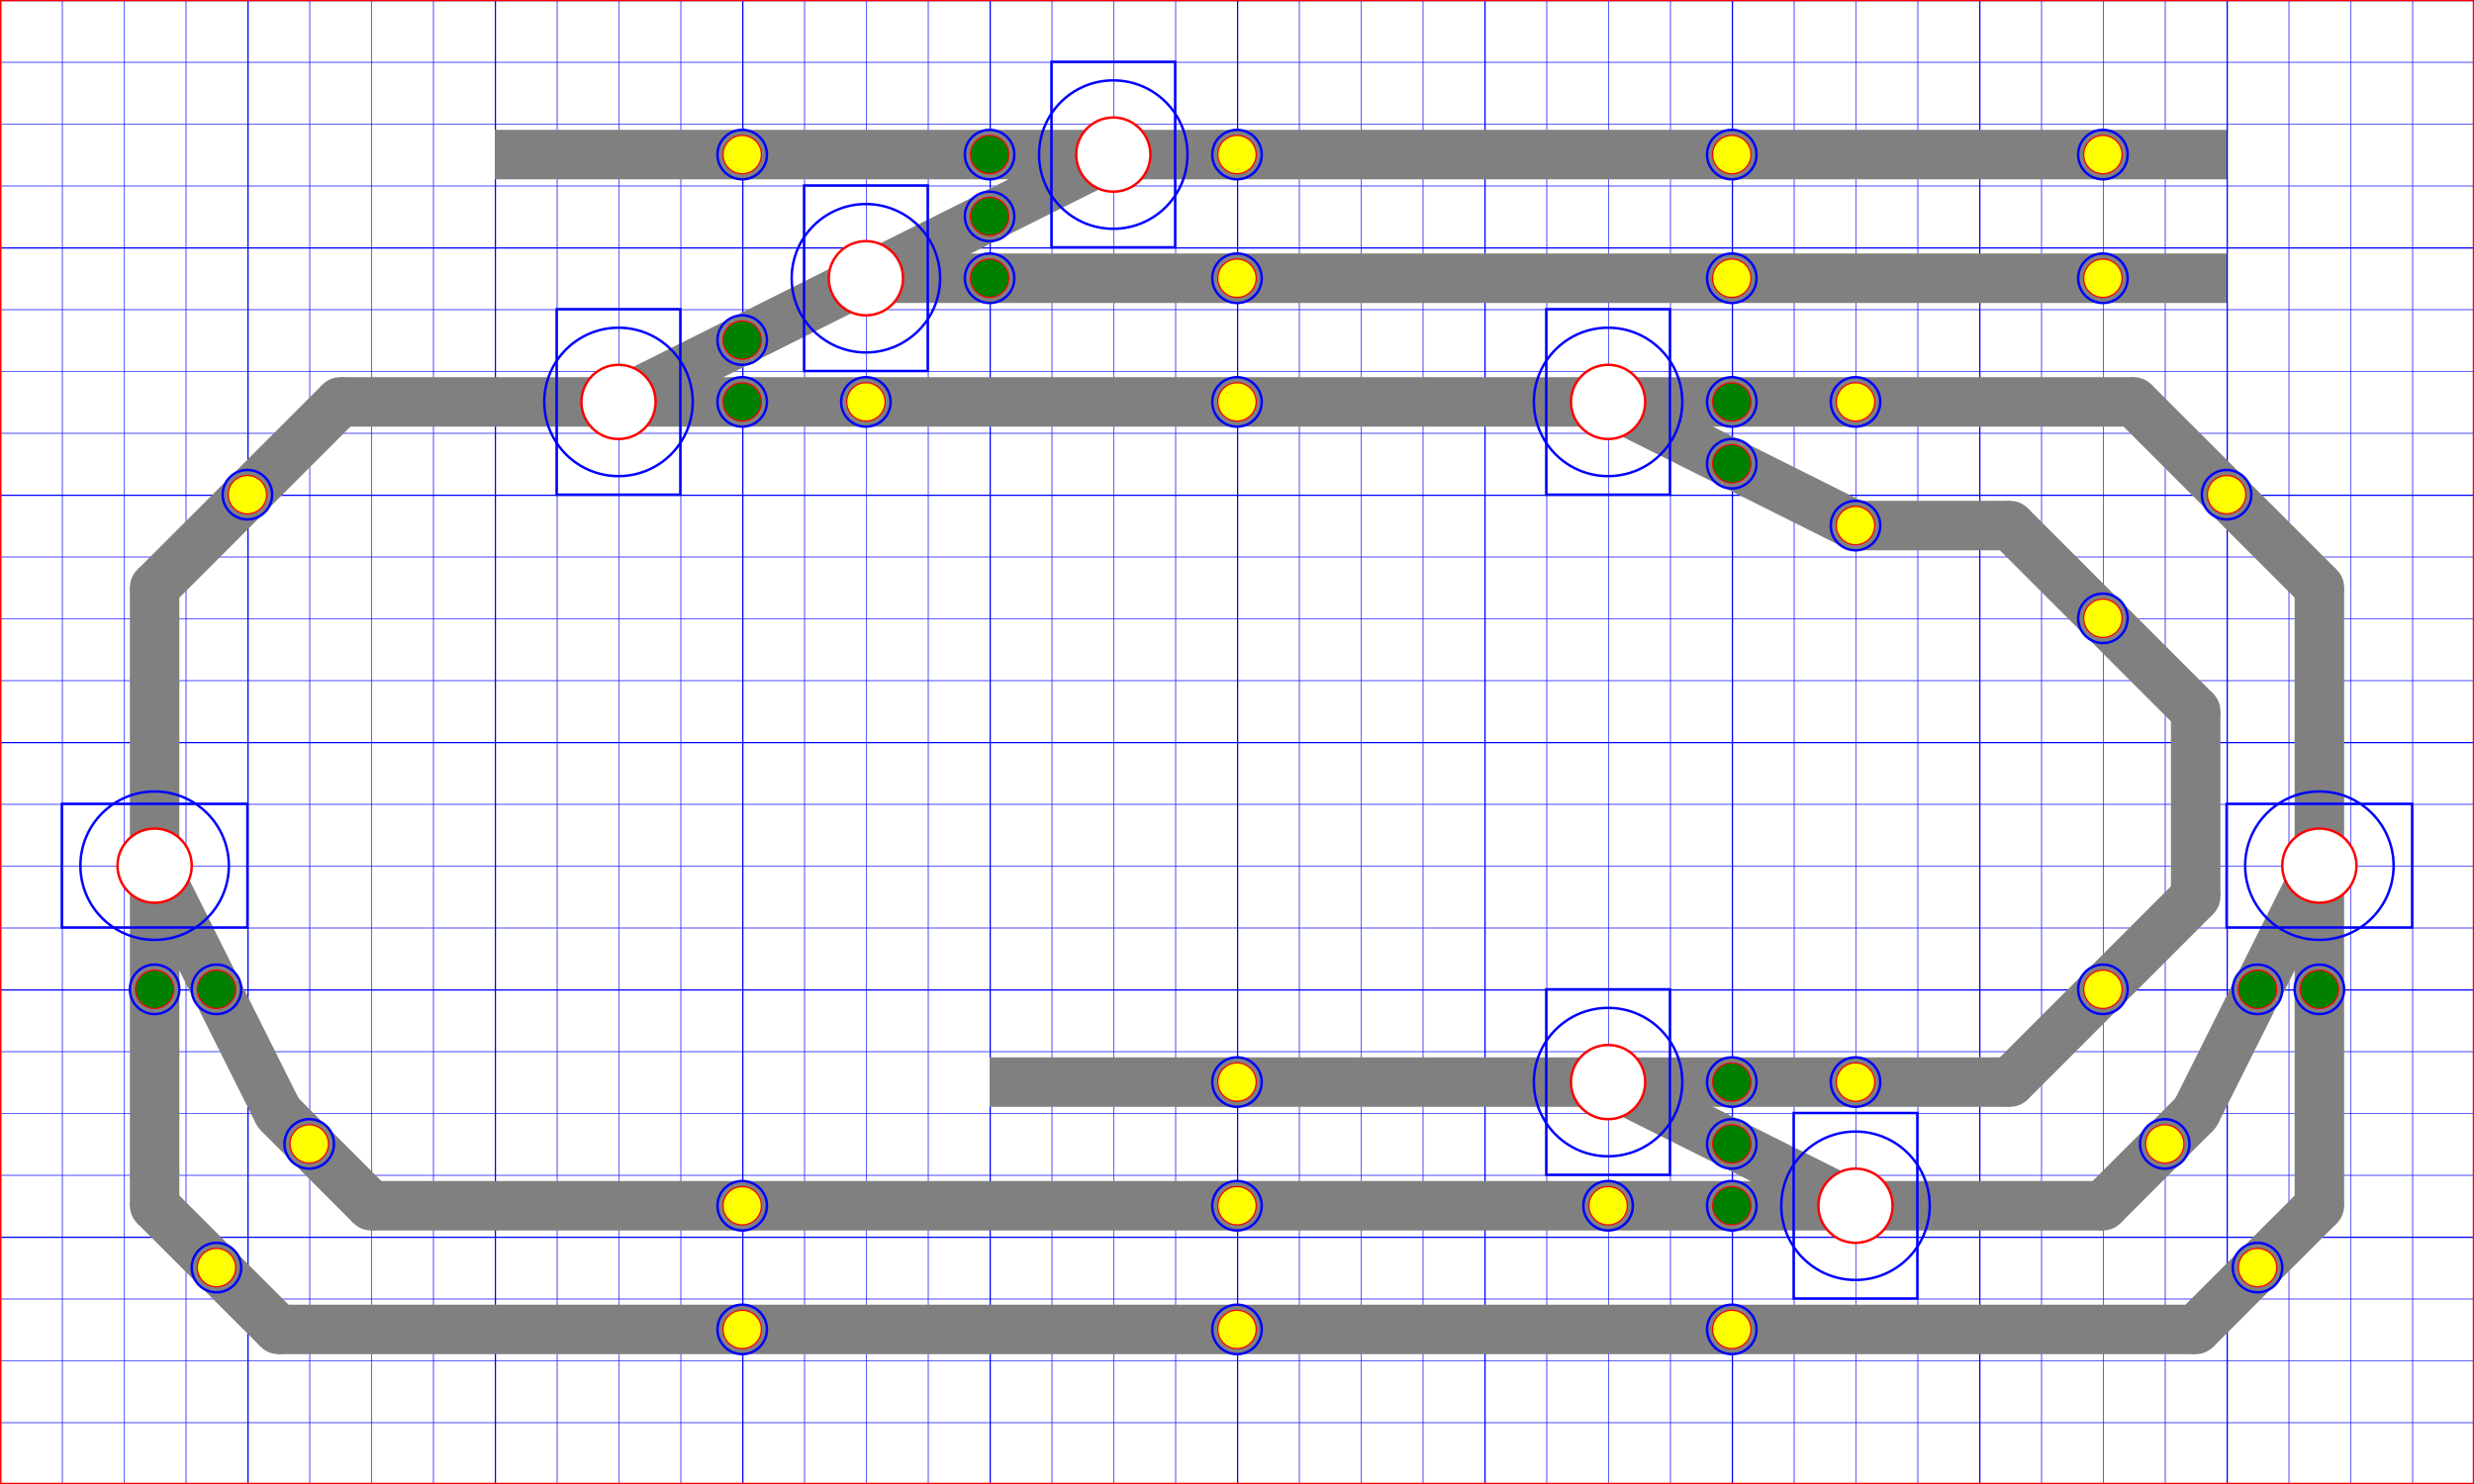
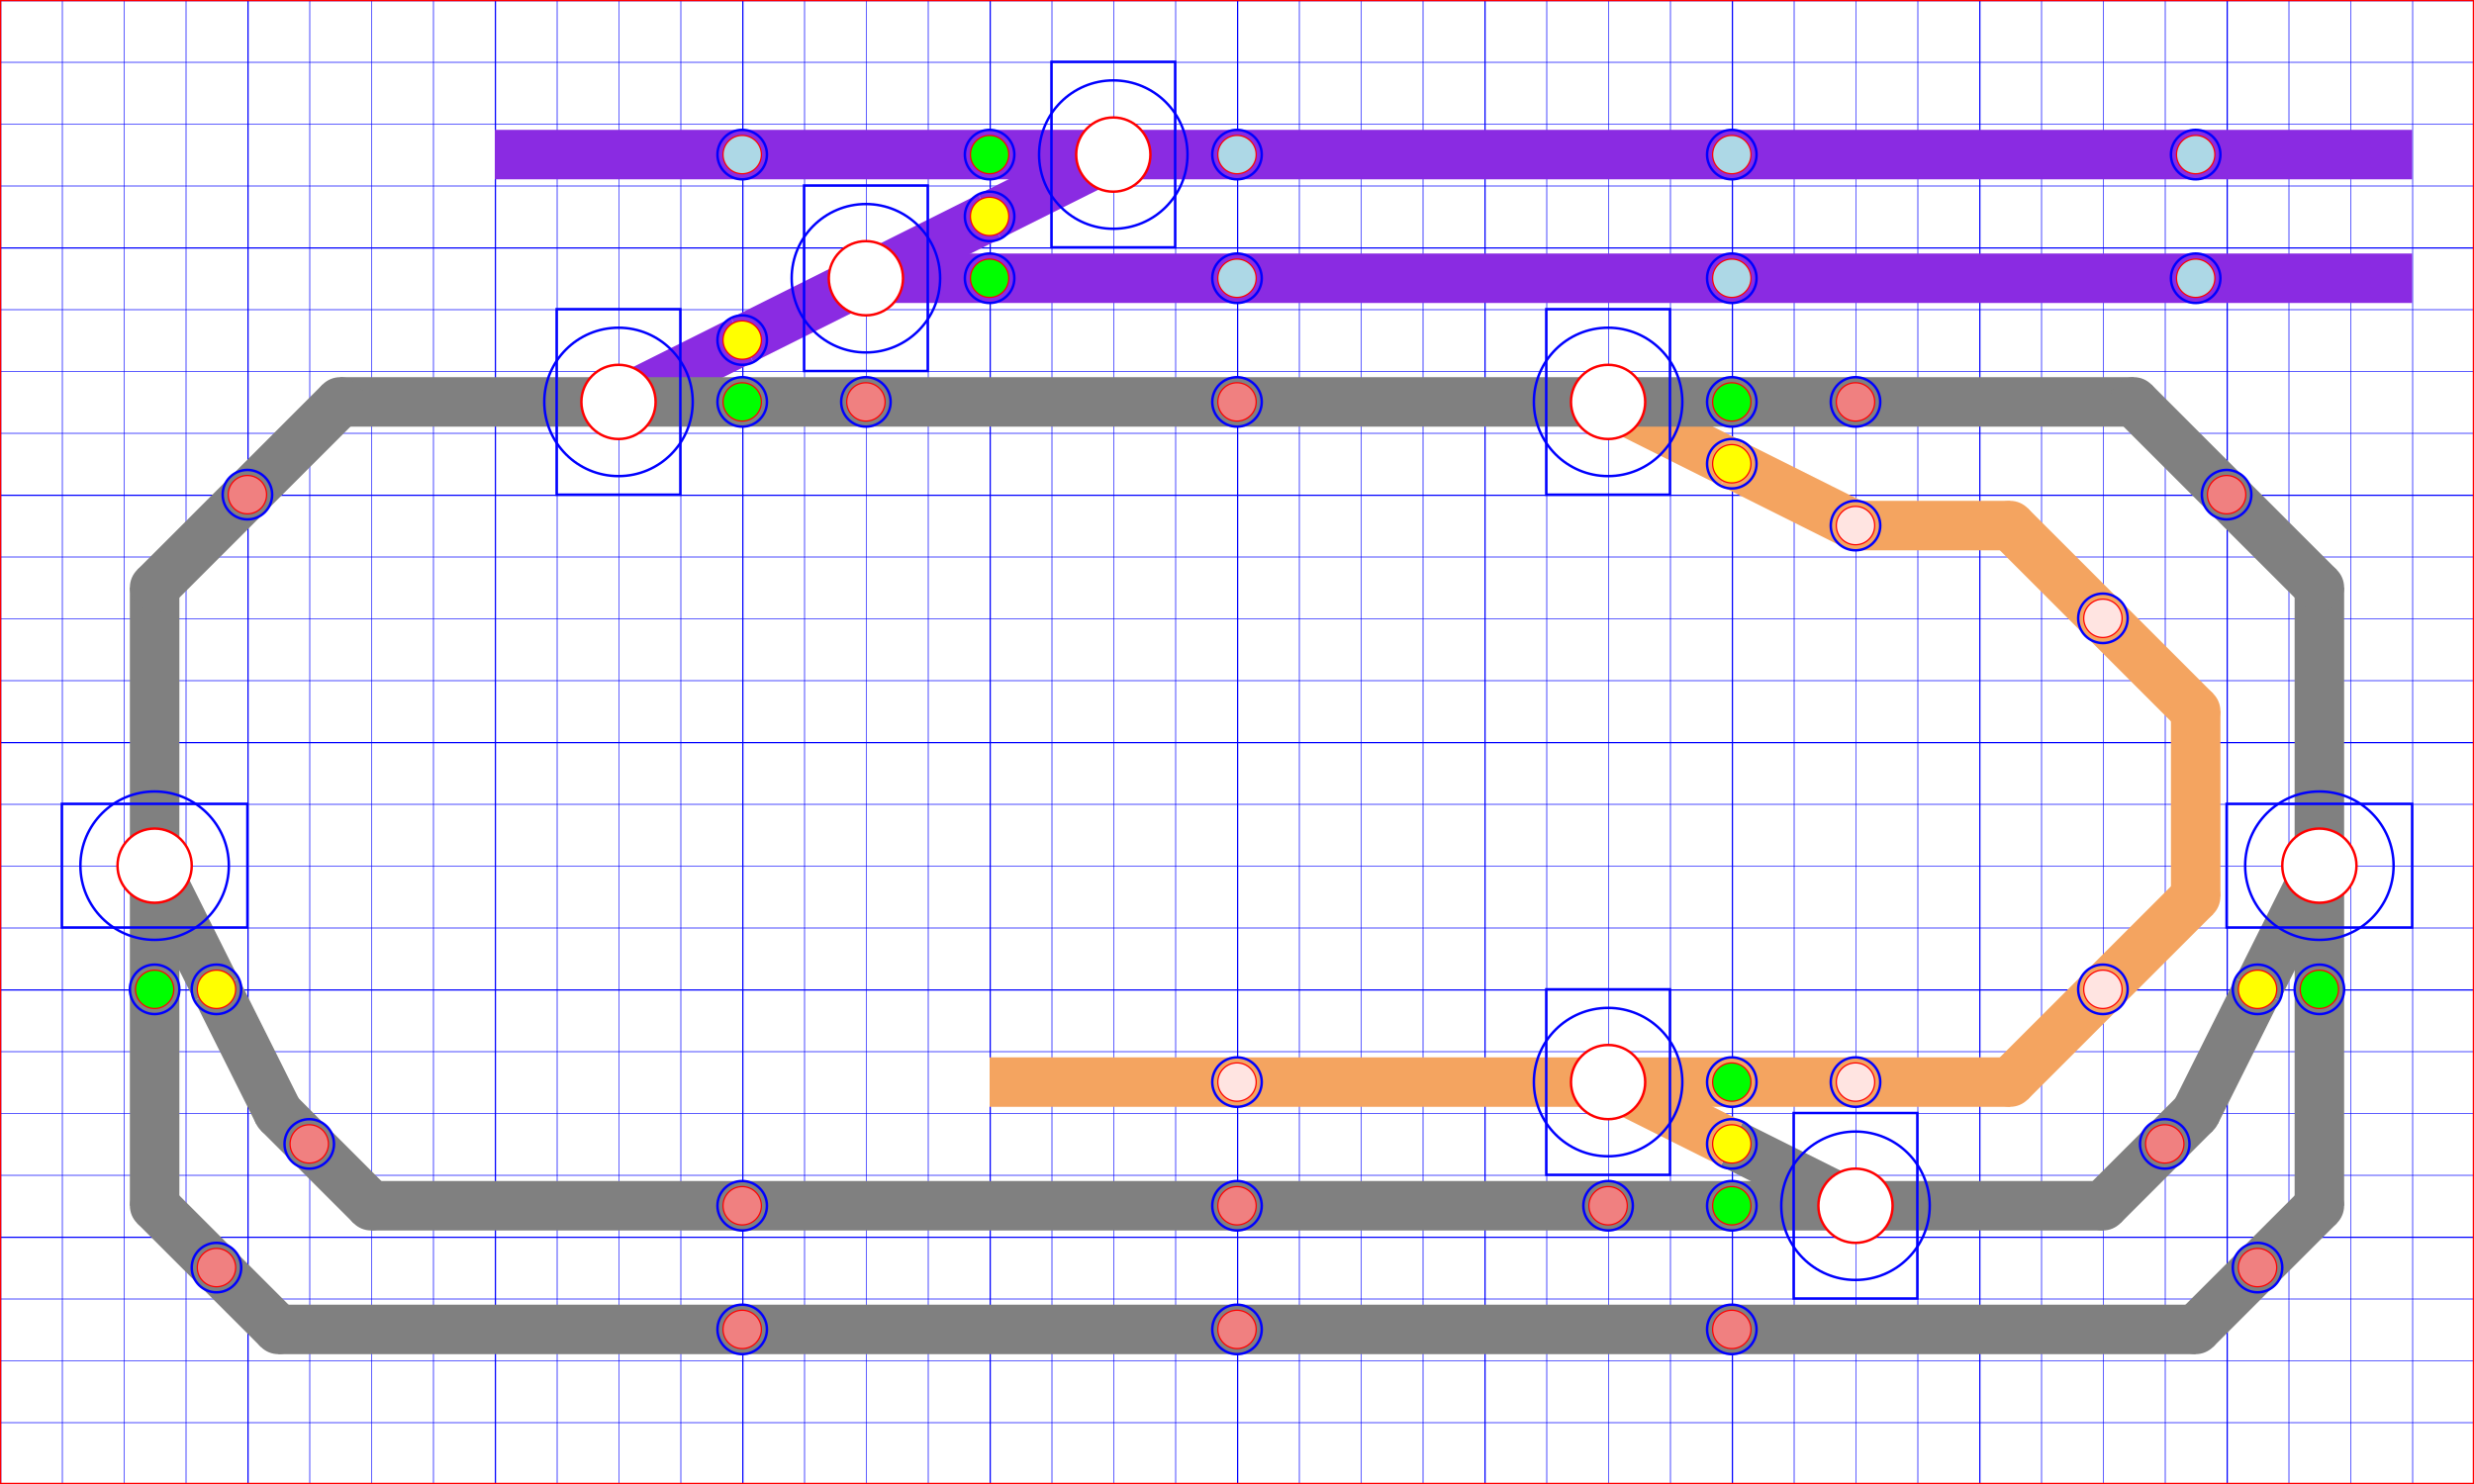
<svg xmlns="http://www.w3.org/2000/svg" baseProfile="full" height="12.0cm" version="1.1" viewBox="0,0,200,120" width="20.0cm">
  <defs>
    <pattern height="5" id="id1" patternUnits="userSpaceOnUse" width="5">
      <path d="M 5 0 L 0 0 0 5" fill="none" stroke="rgb(0%,0%,100%)" stroke-width="0.1" />
    </pattern>
    <pattern height="20" id="id2" patternUnits="userSpaceOnUse" width="20">
      <rect fill="url(#id1) none" height="20" width="20" x="0" y="0" />
      <path d="M 20 0 L 0 0 0 20" fill="none" stroke="rgb(0%,0%,100%)" stroke-width="0.2" />
    </pattern>
  </defs>
  <g>
    <rect fill="white" height="120" width="200" x="0" y="0" />
    <rect fill="url(#id2) none" height="120" width="200" x="0" y="0" />
  </g>
  <g>
-     <polyline fill="gray" points="80,10.5 40,10.5 40,14.5 80,14.5 80,10.5" stroke="none" />
-     <polyline fill="gray" points="180,10.5 100,10.5 100,14.5 180,14.5 180,10.5" stroke="none" />
-     <polyline fill="gray" points="180,20.5 80,20.5 80,24.5 180,24.5 180,20.5" stroke="none" />
+     <polyline fill="blueviolet" points="80,10.5 40,10.5 40,14.5 80,14.5 80,10.5" stroke="none" />
+     <polyline fill="blueviolet" points="195,10.5 100,10.5 100,14.5 195,14.5 195,10.5" stroke="none" />
+     <polyline fill="blueviolet" points="195,20.5 80,20.5 80,24.5 195,24.5 195,20.5" stroke="none" />
    <polyline fill="gray" points="120,30.5 60,30.5 60,34.5 120,34.5 120,30.5" stroke="none" />
+     <polyline fill="blueviolet" points="59.106,25.711 49.106,30.711 50.894,34.289 60.894,29.289 59.106,25.711" stroke="none" />
    <polyline fill="gray" points="60,30.5 40,30.5 40,34.5 60,34.5 60,30.5" stroke="none" />
-     <polyline fill="gray" points="59.106,25.711 49.106,30.711 50.894,34.289 60.894,29.289 59.106,25.711" stroke="none" />
    <circle cx="50" cy="32.5" fill="white" r="3.0" />
-     <polyline fill="gray" points="79.106,15.711 59.106,25.711 60.894,29.289 80.894,19.289 79.106,15.711" stroke="none" />
-     <polyline fill="gray" points="80,20.5 70,20.5 70,24.5 80,24.5 80,20.5" stroke="none" />
+     <polyline fill="blueviolet" points="80,20.5 70,20.5 70,24.5 80,24.5 80,20.5" stroke="none" />
+     <polyline fill="blueviolet" points="79.106,15.711 59.106,25.711 60.894,29.289 80.894,19.289 79.106,15.711" stroke="none" />
    <circle cx="70" cy="22.5" fill="white" r="3.0" />
-     <polyline fill="gray" points="80,10.5 100,10.5 100,14.5 80,14.5 80,10.5" stroke="none" />
-     <polyline fill="gray" points="80.894,19.289 90.894,14.289 89.106,10.711 79.106,15.711 80.894,19.289" stroke="none" />
+     <polyline fill="blueviolet" points="80.894,19.289 90.894,14.289 89.106,10.711 79.106,15.711 80.894,19.289" stroke="none" />
+     <polyline fill="blueviolet" points="80,10.5 100,10.5 100,14.5 80,14.5 80,10.5" stroke="none" />
    <circle cx="90" cy="12.5" fill="white" r="3.0" />
+     <polyline fill="sandybrown" points="140.894,35.711 130.894,30.711 129.106,34.289 139.106,39.289 140.894,35.711" stroke="none" />
    <polyline fill="gray" points="140,30.5 120,30.5 120,34.5 140,34.5 140,30.5" stroke="none" />
-     <polyline fill="gray" points="140.894,35.711 130.894,30.711 129.106,34.289 139.106,39.289 140.894,35.711" stroke="none" />
    <circle cx="130" cy="32.5" fill="white" r="3.0" />
-     <circle cx="150" cy="42.5" fill="gray" r="2.0" />
-     <polyline fill="gray" points="160,40.5 150,40.5 150,44.5 160,44.5 160,40.5" stroke="none" />
-     <polyline fill="gray" points="150.894,40.711 140.894,35.711 139.106,39.289 149.106,44.289 150.894,40.711" stroke="none" />
+     <circle cx="150" cy="42.5" fill="sandybrown" r="2.0" />
+     <polyline fill="sandybrown" points="160,40.5 150,40.5 150,44.5 160,44.5 160,40.5" stroke="none" />
+     <polyline fill="sandybrown" points="150.894,40.711 140.894,35.711 139.106,39.289 149.106,44.289 150.894,40.711" stroke="none" />
    <polyline fill="gray" points="160,30.5 140,30.5 140,34.5 160,34.5 160,30.5" stroke="none" />
    <polyline fill="gray" points="160,105.5 40,105.5 40,109.5 160,109.5 160,105.5" stroke="none" />
    <polyline fill="gray" points="140,95.5 40,95.5 40,99.5 140,99.5 140,95.5" stroke="none" />
-     <polyline fill="gray" points="160,85.5 140,85.5 140,89.5 160,89.5 160,85.5" stroke="none" />
-     <polyline fill="gray" points="120,85.5 80,85.5 80,89.5 120,89.5 120,85.5" stroke="none" />
+     <polyline fill="sandybrown" points="160,85.5 140,85.5 140,89.5 160,89.5 160,85.5" stroke="none" />
+     <polyline fill="sandybrown" points="120,85.5 80,85.5 80,89.5 120,89.5 120,85.5" stroke="none" />
+     <polyline fill="gray" points="139.106,94.289 149.106,99.289 150.894,95.711 140.894,90.711 139.106,94.289" stroke="none" />
    <polyline fill="gray" points="140,95.5 160,95.5 160,99.5 140,99.5 140,95.5" stroke="none" />
-     <polyline fill="gray" points="139.106,94.289 149.106,99.289 150.894,95.711 140.894,90.711 139.106,94.289" stroke="none" />
    <circle cx="150" cy="97.5" fill="white" r="3.0" />
-     <polyline fill="gray" points="140,85.5 120,85.5 120,89.5 140,89.5 140,85.5" stroke="none" />
-     <polyline fill="gray" points="140.894,90.711 130.894,85.711 129.106,89.289 139.106,94.289 140.894,90.711" stroke="none" />
+     <polyline fill="sandybrown" points="140.894,90.711 130.894,85.711 129.106,89.289 139.106,94.289 140.894,90.711" stroke="none" />
+     <polyline fill="sandybrown" points="140,85.5 120,85.5 120,89.5 140,89.5 140,85.5" stroke="none" />
    <circle cx="130" cy="87.5" fill="white" r="3.0" />
+     <polyline fill="gray" points="19.289,79.106 14.289,69.106 10.711,70.894 15.711,80.894 19.289,79.106" stroke="none" />
    <polyline fill="gray" points="10.5,80 10.5,60 14.5,60 14.5,80 10.5,80" stroke="none" />
-     <polyline fill="gray" points="19.289,79.106 14.289,69.106 10.711,70.894 15.711,80.894 19.289,79.106" stroke="none" />
    <circle cx="12.5" cy="70" fill="white" r="3.0" />
    <circle cx="22.5" cy="107.5" fill="gray" r="2.0" stroke="none" />
    <circle cx="30" cy="97.5" fill="gray" r="2.0" stroke="none" />
    <circle cx="12.5" cy="97.5" fill="gray" r="2.0" stroke="none" />
    <circle cx="22.5" cy="90" fill="gray" r="2.0" stroke="none" />
    <polyline fill="gray" points="24.289,89.106 19.289,79.106 15.711,80.894 20.711,90.894 24.289,89.106" stroke="none" />
    <polyline fill="gray" points="31.414,96.086 23.914,88.586 21.086,91.414 28.586,98.914 31.414,96.086" stroke="none" />
    <polyline fill="gray" points="40,95.5 30,95.5 30,99.5 40,99.5 40,95.5" stroke="none" />
    <polyline fill="gray" points="10.5,97.5 10.5,80 14.5,80 14.5,97.5 10.5,97.5" stroke="none" />
    <polyline fill="gray" points="23.914,106.086 13.914,96.086 11.086,98.914 21.086,108.914 23.914,106.086" stroke="none" />
    <polyline fill="gray" points="40,105.5 22.5,105.5 22.5,109.5 40,109.5 40,105.5" stroke="none" />
+     <polyline fill="gray" points="184.289,80.894 189.289,70.894 185.711,69.106 180.711,79.106 184.289,80.894" stroke="none" />
    <polyline fill="gray" points="185.5,80 185.5,60 189.5,60 189.5,80 185.5,80" stroke="none" />
-     <polyline fill="gray" points="184.289,80.894 189.289,70.894 185.711,69.106 180.711,79.106 184.289,80.894" stroke="none" />
    <circle cx="187.5" cy="70" fill="white" r="3.0" />
    <circle cx="177.5" cy="107.5" fill="gray" r="2.0" stroke="none" />
    <circle cx="170" cy="97.5" fill="gray" r="2.0" stroke="none" />
    <circle cx="187.5" cy="97.5" fill="gray" r="2.0" stroke="none" />
    <circle cx="177.5" cy="90" fill="gray" r="2.0" stroke="none" />
    <polyline fill="gray" points="179.289,90.894 184.289,80.894 180.711,79.106 175.711,89.106 179.289,90.894" stroke="none" />
    <polyline fill="gray" points="171.414,98.914 178.914,91.414 176.086,88.586 168.586,96.086 171.414,98.914" stroke="none" />
    <polyline fill="gray" points="160,95.5 170,95.5 170,99.5 160,99.5 160,95.5" stroke="none" />
    <polyline fill="gray" points="185.5,97.5 185.5,80 189.5,80 189.5,97.5 185.5,97.5" stroke="none" />
    <polyline fill="gray" points="178.914,108.914 188.914,98.914 186.086,96.086 176.086,106.086 178.914,108.914" stroke="none" />
    <polyline fill="gray" points="160,105.5 177.5,105.5 177.5,109.5 160,109.5 160,105.5" stroke="none" />
    <polyline fill="gray" points="10.5,47.5 10.5,60 14.5,60 14.5,47.5 10.5,47.5" stroke="none" />
    <polyline fill="gray" points="26.086,31.086 11.086,46.086 13.914,48.914 28.914,33.914 26.086,31.086" stroke="none" />
    <polyline fill="gray" points="40,30.5 27.5,30.5 27.5,34.5 40,34.5 40,30.5" stroke="none" />
    <circle cx="12.5" cy="47.5" fill="gray" r="2.0" stroke="none" />
    <circle cx="27.5" cy="32.5" fill="gray" r="2.0" stroke="none" />
    <polyline fill="gray" points="185.5,47.5 185.5,60 189.5,60 189.5,47.5 185.5,47.5" stroke="none" />
    <polyline fill="gray" points="171.086,33.914 186.086,48.914 188.914,46.086 173.914,31.086 171.086,33.914" stroke="none" />
    <polyline fill="gray" points="160,30.5 172.5,30.5 172.5,34.5 160,34.5 160,30.5" stroke="none" />
    <circle cx="187.5" cy="47.5" fill="gray" r="2.0" stroke="none" />
    <circle cx="172.5" cy="32.5" fill="gray" r="2.0" stroke="none" />
-     <polyline fill="gray" points="175.5,57.5 175.5,60 179.5,60 179.5,57.5 175.5,57.5" stroke="none" />
-     <polyline fill="gray" points="161.086,43.914 176.086,58.914 178.914,56.086 163.914,41.086 161.086,43.914" stroke="none" />
-     <polyline fill="gray" points="160,40.5 162.5,40.5 162.5,44.5 160,44.5 160,40.5" stroke="none" />
-     <circle cx="177.5" cy="57.5" fill="gray" r="2.0" stroke="none" />
-     <circle cx="162.5" cy="42.5" fill="gray" r="2.0" stroke="none" />
-     <polyline fill="gray" points="175.5,72.5 175.5,70 179.5,70 179.5,72.5 175.5,72.5" stroke="none" />
-     <polyline fill="gray" points="163.914,88.914 178.914,73.914 176.086,71.086 161.086,86.086 163.914,88.914" stroke="none" />
-     <polyline fill="gray" points="160,85.5 162.5,85.5 162.5,89.5 160,89.5 160,85.5" stroke="none" />
-     <circle cx="177.5" cy="72.5" fill="gray" r="2.0" stroke="none" />
-     <circle cx="162.5" cy="87.5" fill="gray" r="2.0" stroke="none" />
-     <polyline fill="gray" points="175.5,70 175.5,60 179.5,60 179.5,70 175.5,70" stroke="none" />
+     <polyline fill="sandybrown" points="175.5,57.5 175.5,60 179.5,60 179.5,57.5 175.5,57.5" stroke="none" />
+     <polyline fill="sandybrown" points="161.086,43.914 176.086,58.914 178.914,56.086 163.914,41.086 161.086,43.914" stroke="none" />
+     <polyline fill="sandybrown" points="160,40.5 162.5,40.5 162.5,44.5 160,44.5 160,40.5" stroke="none" />
+     <circle cx="177.5" cy="57.5" fill="sandybrown" r="2.0" stroke="none" />
+     <circle cx="162.5" cy="42.5" fill="sandybrown" r="2.0" stroke="none" />
+     <polyline fill="sandybrown" points="175.5,72.5 175.5,70 179.5,70 179.5,72.5 175.5,72.5" stroke="none" />
+     <polyline fill="sandybrown" points="163.914,88.914 178.914,73.914 176.086,71.086 161.086,86.086 163.914,88.914" stroke="none" />
+     <polyline fill="sandybrown" points="160,85.5 162.5,85.5 162.5,89.5 160,89.5 160,85.5" stroke="none" />
+     <circle cx="177.5" cy="72.5" fill="sandybrown" r="2.0" stroke="none" />
+     <circle cx="162.5" cy="87.5" fill="sandybrown" r="2.0" stroke="none" />
+     <polyline fill="sandybrown" points="175.5,70 175.5,60 179.5,60 179.5,70 175.5,70" stroke="none" />
  </g>
  <g>
    <circle cx="50" cy="32.5" fill="none" r="3.0" stroke="red" stroke-width="0.2" />
    <circle cx="50" cy="32.5" fill="none" r="6.0" stroke="blue" stroke-width="0.2" />
    <rect fill="none" height="15" stroke="blue" stroke-width="0.2" width="10" x="45" y="25.0" />
    <circle cx="60" cy="32.5" fill="none" r="1.5" stroke="red" stroke-width="0.2" />
    <circle cx="60" cy="32.5" fill="none" r="2.0" stroke="blue" stroke-width="0.2" />
    <circle cx="60" cy="27.5" fill="none" r="1.5" stroke="red" stroke-width="0.2" />
    <circle cx="60" cy="27.5" fill="none" r="2.0" stroke="blue" stroke-width="0.2" />
    <circle cx="70" cy="22.5" fill="none" r="3.0" stroke="red" stroke-width="0.2" />
    <circle cx="70" cy="22.5" fill="none" r="6.0" stroke="blue" stroke-width="0.2" />
    <rect fill="none" height="15" stroke="blue" stroke-width="0.2" width="10" x="65" y="15.0" />
    <circle cx="80" cy="17.5" fill="none" r="1.5" stroke="red" stroke-width="0.2" />
    <circle cx="80" cy="17.5" fill="none" r="2.0" stroke="blue" stroke-width="0.2" />
    <circle cx="80" cy="22.5" fill="none" r="1.5" stroke="red" stroke-width="0.2" />
    <circle cx="80" cy="22.5" fill="none" r="2.0" stroke="blue" stroke-width="0.2" />
    <circle cx="90" cy="12.5" fill="none" r="3.0" stroke="red" stroke-width="0.2" />
    <circle cx="90" cy="12.5" fill="none" r="6.0" stroke="blue" stroke-width="0.2" />
    <rect fill="none" height="15" stroke="blue" stroke-width="0.2" width="10" x="85" y="5.0" />
    <circle cx="80" cy="12.5" fill="none" r="1.5" stroke="red" stroke-width="0.2" />
    <circle cx="80" cy="12.5" fill="none" r="2.0" stroke="blue" stroke-width="0.2" />
    <circle cx="130" cy="32.5" fill="none" r="3.0" stroke="red" stroke-width="0.2" />
    <circle cx="130" cy="32.5" fill="none" r="6.0" stroke="blue" stroke-width="0.2" />
    <rect fill="none" height="15" stroke="blue" stroke-width="0.2" width="10" x="125" y="25.0" />
    <circle cx="140" cy="32.5" fill="none" r="1.5" stroke="red" stroke-width="0.2" />
    <circle cx="140" cy="32.5" fill="none" r="2.0" stroke="blue" stroke-width="0.2" />
    <circle cx="140" cy="37.5" fill="none" r="1.5" stroke="red" stroke-width="0.2" />
    <circle cx="140" cy="37.5" fill="none" r="2.0" stroke="blue" stroke-width="0.2" />
    <circle cx="150" cy="97.5" fill="none" r="3.0" stroke="red" stroke-width="0.2" />
    <circle cx="150" cy="97.5" fill="none" r="6.0" stroke="blue" stroke-width="0.2" />
    <rect fill="none" height="15" stroke="blue" stroke-width="0.2" width="10" x="145" y="90.0" />
    <circle cx="140" cy="97.5" fill="none" r="1.5" stroke="red" stroke-width="0.2" />
    <circle cx="140" cy="97.5" fill="none" r="2.0" stroke="blue" stroke-width="0.2" />
    <circle cx="140" cy="92.5" fill="none" r="1.5" stroke="red" stroke-width="0.2" />
    <circle cx="140" cy="92.5" fill="none" r="2.0" stroke="blue" stroke-width="0.2" />
    <circle cx="130" cy="87.5" fill="none" r="3.0" stroke="red" stroke-width="0.2" />
    <circle cx="130" cy="87.5" fill="none" r="6.0" stroke="blue" stroke-width="0.2" />
    <rect fill="none" height="15" stroke="blue" stroke-width="0.2" width="10" x="125" y="80.0" />
    <circle cx="140" cy="87.5" fill="none" r="1.5" stroke="red" stroke-width="0.2" />
    <circle cx="140" cy="87.5" fill="none" r="2.0" stroke="blue" stroke-width="0.2" />
    <circle cx="12.5" cy="70" fill="none" r="3.0" stroke="red" stroke-width="0.2" />
    <circle cx="12.5" cy="70" fill="none" r="6.0" stroke="blue" stroke-width="0.2" />
    <rect fill="none" height="10" stroke="blue" stroke-width="0.2" width="15" x="5.0" y="65" />
    <circle cx="12.5" cy="80" fill="none" r="1.5" stroke="red" stroke-width="0.2" />
    <circle cx="12.5" cy="80" fill="none" r="2.0" stroke="blue" stroke-width="0.2" />
    <circle cx="17.5" cy="80" fill="none" r="1.5" stroke="red" stroke-width="0.2" />
    <circle cx="17.5" cy="80" fill="none" r="2.0" stroke="blue" stroke-width="0.2" />
    <circle cx="187.5" cy="70" fill="none" r="3.0" stroke="red" stroke-width="0.2" />
    <circle cx="187.5" cy="70" fill="none" r="6.0" stroke="blue" stroke-width="0.2" />
    <rect fill="none" height="10" stroke="blue" stroke-width="0.2" width="15" x="180.0" y="65" />
    <circle cx="187.5" cy="80" fill="none" r="1.5" stroke="red" stroke-width="0.2" />
    <circle cx="187.5" cy="80" fill="none" r="2.0" stroke="blue" stroke-width="0.2" />
    <circle cx="182.5" cy="80" fill="none" r="1.5" stroke="red" stroke-width="0.2" />
    <circle cx="182.5" cy="80" fill="none" r="2.0" stroke="blue" stroke-width="0.2" />
    <circle cx="20" cy="40" fill="none" r="1.5" stroke="red" stroke-width="0.2" />
    <circle cx="20" cy="40" fill="none" r="2.0" stroke="blue" stroke-width="0.2" />
    <circle cx="25" cy="92.5" fill="none" r="1.5" stroke="red" stroke-width="0.2" />
    <circle cx="25" cy="92.5" fill="none" r="2.0" stroke="blue" stroke-width="0.2" />
    <circle cx="17.5" cy="102.5" fill="none" r="1.5" stroke="red" stroke-width="0.2" />
    <circle cx="17.5" cy="102.5" fill="none" r="2.0" stroke="blue" stroke-width="0.2" />
    <circle cx="60" cy="107.5" fill="none" r="1.5" stroke="red" stroke-width="0.2" />
    <circle cx="60" cy="107.5" fill="none" r="2.0" stroke="blue" stroke-width="0.2" />
    <circle cx="60" cy="97.5" fill="none" r="1.5" stroke="red" stroke-width="0.2" />
    <circle cx="60" cy="97.5" fill="none" r="2.0" stroke="blue" stroke-width="0.2" />
    <circle cx="100" cy="107.5" fill="none" r="1.5" stroke="red" stroke-width="0.2" />
    <circle cx="100" cy="107.5" fill="none" r="2.0" stroke="blue" stroke-width="0.2" />
    <circle cx="100" cy="97.5" fill="none" r="1.5" stroke="red" stroke-width="0.2" />
    <circle cx="100" cy="97.5" fill="none" r="2.0" stroke="blue" stroke-width="0.2" />
-     <circle cx="100" cy="87.5" fill="none" r="1.5" stroke="red" stroke-width="0.2" />
-     <circle cx="100" cy="87.5" fill="none" r="2.0" stroke="blue" stroke-width="0.2" />
    <circle cx="140" cy="107.5" fill="none" r="1.5" stroke="red" stroke-width="0.2" />
    <circle cx="140" cy="107.5" fill="none" r="2.0" stroke="blue" stroke-width="0.2" />
    <circle cx="130" cy="97.5" fill="none" r="1.5" stroke="red" stroke-width="0.2" />
    <circle cx="130" cy="97.5" fill="none" r="2.0" stroke="blue" stroke-width="0.2" />
-     <circle cx="150" cy="87.5" fill="none" r="1.5" stroke="red" stroke-width="0.2" />
-     <circle cx="150" cy="87.5" fill="none" r="2.0" stroke="blue" stroke-width="0.2" />
+     <circle cx="150" cy="32.5" fill="none" r="1.5" stroke="red" stroke-width="0.2" />
+     <circle cx="150" cy="32.5" fill="none" r="2.0" stroke="blue" stroke-width="0.2" />
+     <circle cx="100" cy="32.5" fill="none" r="1.5" stroke="red" stroke-width="0.2" />
+     <circle cx="100" cy="32.5" fill="none" r="2.0" stroke="blue" stroke-width="0.2" />
+     <circle cx="70" cy="32.5" fill="none" r="1.5" stroke="red" stroke-width="0.2" />
+     <circle cx="70" cy="32.5" fill="none" r="2.0" stroke="blue" stroke-width="0.2" />
+     <circle cx="180" cy="40" fill="none" r="1.5" stroke="red" stroke-width="0.2" />
+     <circle cx="180" cy="40" fill="none" r="2.0" stroke="blue" stroke-width="0.2" />
    <circle cx="175" cy="92.5" fill="none" r="1.5" stroke="red" stroke-width="0.2" />
    <circle cx="175" cy="92.5" fill="none" r="2.0" stroke="blue" stroke-width="0.2" />
    <circle cx="182.5" cy="102.5" fill="none" r="1.5" stroke="red" stroke-width="0.2" />
    <circle cx="182.5" cy="102.5" fill="none" r="2.0" stroke="blue" stroke-width="0.2" />
+     <circle cx="100" cy="87.5" fill="none" r="1.5" stroke="red" stroke-width="0.2" />
+     <circle cx="100" cy="87.5" fill="none" r="2.0" stroke="blue" stroke-width="0.2" />
+     <circle cx="150" cy="87.5" fill="none" r="1.5" stroke="red" stroke-width="0.2" />
+     <circle cx="150" cy="87.5" fill="none" r="2.0" stroke="blue" stroke-width="0.2" />
    <circle cx="170" cy="80" fill="none" r="1.5" stroke="red" stroke-width="0.2" />
    <circle cx="170" cy="80" fill="none" r="2.0" stroke="blue" stroke-width="0.2" />
    <circle cx="170" cy="50" fill="none" r="1.5" stroke="red" stroke-width="0.2" />
    <circle cx="170" cy="50" fill="none" r="2.0" stroke="blue" stroke-width="0.2" />
-     <circle cx="180" cy="40" fill="none" r="1.5" stroke="red" stroke-width="0.2" />
-     <circle cx="180" cy="40" fill="none" r="2.0" stroke="blue" stroke-width="0.2" />
-     <circle cx="150" cy="32.5" fill="none" r="1.5" stroke="red" stroke-width="0.2" />
-     <circle cx="150" cy="32.5" fill="none" r="2.0" stroke="blue" stroke-width="0.2" />
    <circle cx="150" cy="42.5" fill="none" r="1.5" stroke="red" stroke-width="0.2" />
    <circle cx="150" cy="42.5" fill="none" r="2.0" stroke="blue" stroke-width="0.2" />
-     <circle cx="170" cy="22.5" fill="none" r="1.5" stroke="red" stroke-width="0.2" />
-     <circle cx="170" cy="22.5" fill="none" r="2.0" stroke="blue" stroke-width="0.2" />
-     <circle cx="170" cy="12.5" fill="none" r="1.5" stroke="red" stroke-width="0.2" />
-     <circle cx="170" cy="12.5" fill="none" r="2.0" stroke="blue" stroke-width="0.2" />
+     <circle cx="177.5" cy="22.5" fill="none" r="1.5" stroke="red" stroke-width="0.2" />
+     <circle cx="177.5" cy="22.5" fill="none" r="2.0" stroke="blue" stroke-width="0.2" />
+     <circle cx="177.5" cy="12.5" fill="none" r="1.5" stroke="red" stroke-width="0.2" />
+     <circle cx="177.5" cy="12.5" fill="none" r="2.0" stroke="blue" stroke-width="0.2" />
    <circle cx="140" cy="22.5" fill="none" r="1.5" stroke="red" stroke-width="0.2" />
    <circle cx="140" cy="22.5" fill="none" r="2.0" stroke="blue" stroke-width="0.2" />
    <circle cx="140" cy="12.5" fill="none" r="1.5" stroke="red" stroke-width="0.2" />
    <circle cx="140" cy="12.5" fill="none" r="2.0" stroke="blue" stroke-width="0.2" />
-     <circle cx="100" cy="32.5" fill="none" r="1.5" stroke="red" stroke-width="0.2" />
-     <circle cx="100" cy="32.5" fill="none" r="2.0" stroke="blue" stroke-width="0.2" />
    <circle cx="100" cy="22.5" fill="none" r="1.5" stroke="red" stroke-width="0.2" />
    <circle cx="100" cy="22.5" fill="none" r="2.0" stroke="blue" stroke-width="0.2" />
    <circle cx="100" cy="12.5" fill="none" r="1.5" stroke="red" stroke-width="0.2" />
    <circle cx="100" cy="12.5" fill="none" r="2.0" stroke="blue" stroke-width="0.2" />
-     <circle cx="70" cy="32.5" fill="none" r="1.5" stroke="red" stroke-width="0.2" />
-     <circle cx="70" cy="32.5" fill="none" r="2.0" stroke="blue" stroke-width="0.2" />
    <circle cx="60" cy="12.5" fill="none" r="1.5" stroke="red" stroke-width="0.2" />
    <circle cx="60" cy="12.5" fill="none" r="2.0" stroke="blue" stroke-width="0.2" />
  </g>
  <g>
-     <circle cx="60" cy="32.5" fill="green" r="1.5" />
-     <circle cx="60" cy="27.5" fill="green" r="1.5" />
-     <circle cx="80" cy="17.5" fill="green" r="1.5" />
-     <circle cx="80" cy="22.5" fill="green" r="1.5" />
-     <circle cx="80" cy="12.5" fill="green" r="1.5" />
-     <circle cx="140" cy="32.5" fill="green" r="1.5" />
-     <circle cx="140" cy="37.5" fill="green" r="1.5" />
-     <circle cx="140" cy="97.5" fill="green" r="1.5" />
-     <circle cx="140" cy="92.5" fill="green" r="1.5" />
-     <circle cx="140" cy="87.5" fill="green" r="1.5" />
-     <circle cx="12.5" cy="80" fill="green" r="1.5" />
-     <circle cx="17.5" cy="80" fill="green" r="1.5" />
-     <circle cx="187.5" cy="80" fill="green" r="1.5" />
-     <circle cx="182.5" cy="80" fill="green" r="1.5" />
-     <circle cx="20" cy="40" fill="yellow" r="1.5" />
-     <circle cx="25" cy="92.5" fill="yellow" r="1.5" />
-     <circle cx="17.5" cy="102.5" fill="yellow" r="1.5" />
-     <circle cx="60" cy="107.5" fill="yellow" r="1.5" />
-     <circle cx="60" cy="97.5" fill="yellow" r="1.5" />
-     <circle cx="100" cy="107.5" fill="yellow" r="1.5" />
-     <circle cx="100" cy="97.5" fill="yellow" r="1.5" />
-     <circle cx="100" cy="87.5" fill="yellow" r="1.5" />
-     <circle cx="140" cy="107.5" fill="yellow" r="1.5" />
-     <circle cx="130" cy="97.5" fill="yellow" r="1.5" />
-     <circle cx="150" cy="87.5" fill="yellow" r="1.5" />
-     <circle cx="175" cy="92.5" fill="yellow" r="1.5" />
-     <circle cx="182.5" cy="102.5" fill="yellow" r="1.5" />
-     <circle cx="170" cy="80" fill="yellow" r="1.5" />
-     <circle cx="170" cy="50" fill="yellow" r="1.5" />
-     <circle cx="180" cy="40" fill="yellow" r="1.5" />
-     <circle cx="150" cy="32.5" fill="yellow" r="1.5" />
-     <circle cx="150" cy="42.5" fill="yellow" r="1.5" />
-     <circle cx="170" cy="22.5" fill="yellow" r="1.5" />
-     <circle cx="170" cy="12.5" fill="yellow" r="1.5" />
-     <circle cx="140" cy="22.5" fill="yellow" r="1.5" />
-     <circle cx="140" cy="12.5" fill="yellow" r="1.5" />
-     <circle cx="100" cy="32.5" fill="yellow" r="1.5" />
-     <circle cx="100" cy="22.5" fill="yellow" r="1.5" />
-     <circle cx="100" cy="12.5" fill="yellow" r="1.5" />
-     <circle cx="70" cy="32.5" fill="yellow" r="1.5" />
-     <circle cx="60" cy="12.5" fill="yellow" r="1.5" />
+     <circle cx="60" cy="32.5" fill="lime" r="1.5" />
+     <circle cx="60" cy="27.5" fill="yellow" r="1.5" />
+     <circle cx="80" cy="17.5" fill="yellow" r="1.5" />
+     <circle cx="80" cy="22.5" fill="lime" r="1.5" />
+     <circle cx="80" cy="12.5" fill="lime" r="1.5" />
+     <circle cx="140" cy="32.5" fill="lime" r="1.5" />
+     <circle cx="140" cy="37.5" fill="yellow" r="1.5" />
+     <circle cx="140" cy="97.5" fill="lime" r="1.5" />
+     <circle cx="140" cy="92.5" fill="yellow" r="1.5" />
+     <circle cx="140" cy="87.5" fill="lime" r="1.5" />
+     <circle cx="12.5" cy="80" fill="lime" r="1.5" />
+     <circle cx="17.5" cy="80" fill="yellow" r="1.5" />
+     <circle cx="187.5" cy="80" fill="lime" r="1.5" />
+     <circle cx="182.5" cy="80" fill="yellow" r="1.5" />
+     <circle cx="20" cy="40" fill="lightcoral" r="1.5" />
+     <circle cx="25" cy="92.5" fill="lightcoral" r="1.5" />
+     <circle cx="17.5" cy="102.5" fill="lightcoral" r="1.5" />
+     <circle cx="60" cy="107.5" fill="lightcoral" r="1.5" />
+     <circle cx="60" cy="97.5" fill="lightcoral" r="1.5" />
+     <circle cx="100" cy="107.5" fill="lightcoral" r="1.5" />
+     <circle cx="100" cy="97.5" fill="lightcoral" r="1.5" />
+     <circle cx="140" cy="107.5" fill="lightcoral" r="1.5" />
+     <circle cx="130" cy="97.5" fill="lightcoral" r="1.5" />
+     <circle cx="150" cy="32.5" fill="lightcoral" r="1.5" />
+     <circle cx="100" cy="32.5" fill="lightcoral" r="1.5" />
+     <circle cx="70" cy="32.5" fill="lightcoral" r="1.5" />
+     <circle cx="180" cy="40" fill="lightcoral" r="1.5" />
+     <circle cx="175" cy="92.5" fill="lightcoral" r="1.5" />
+     <circle cx="182.5" cy="102.5" fill="lightcoral" r="1.5" />
+     <circle cx="100" cy="87.5" fill="mistyrose" r="1.5" />
+     <circle cx="150" cy="87.5" fill="mistyrose" r="1.5" />
+     <circle cx="170" cy="80" fill="mistyrose" r="1.5" />
+     <circle cx="170" cy="50" fill="mistyrose" r="1.5" />
+     <circle cx="150" cy="42.5" fill="mistyrose" r="1.5" />
+     <circle cx="177.5" cy="22.5" fill="lightblue" r="1.5" />
+     <circle cx="177.5" cy="12.5" fill="lightblue" r="1.5" />
+     <circle cx="140" cy="22.5" fill="lightblue" r="1.5" />
+     <circle cx="140" cy="12.5" fill="lightblue" r="1.5" />
+     <circle cx="100" cy="22.5" fill="lightblue" r="1.5" />
+     <circle cx="100" cy="12.5" fill="lightblue" r="1.5" />
+     <circle cx="60" cy="12.5" fill="lightblue" r="1.5" />
  </g>
  <g>
    <rect fill="none" height="120" stroke="red" stroke-width="0.2" width="200" x="0" y="0" />
  </g>
</svg>
